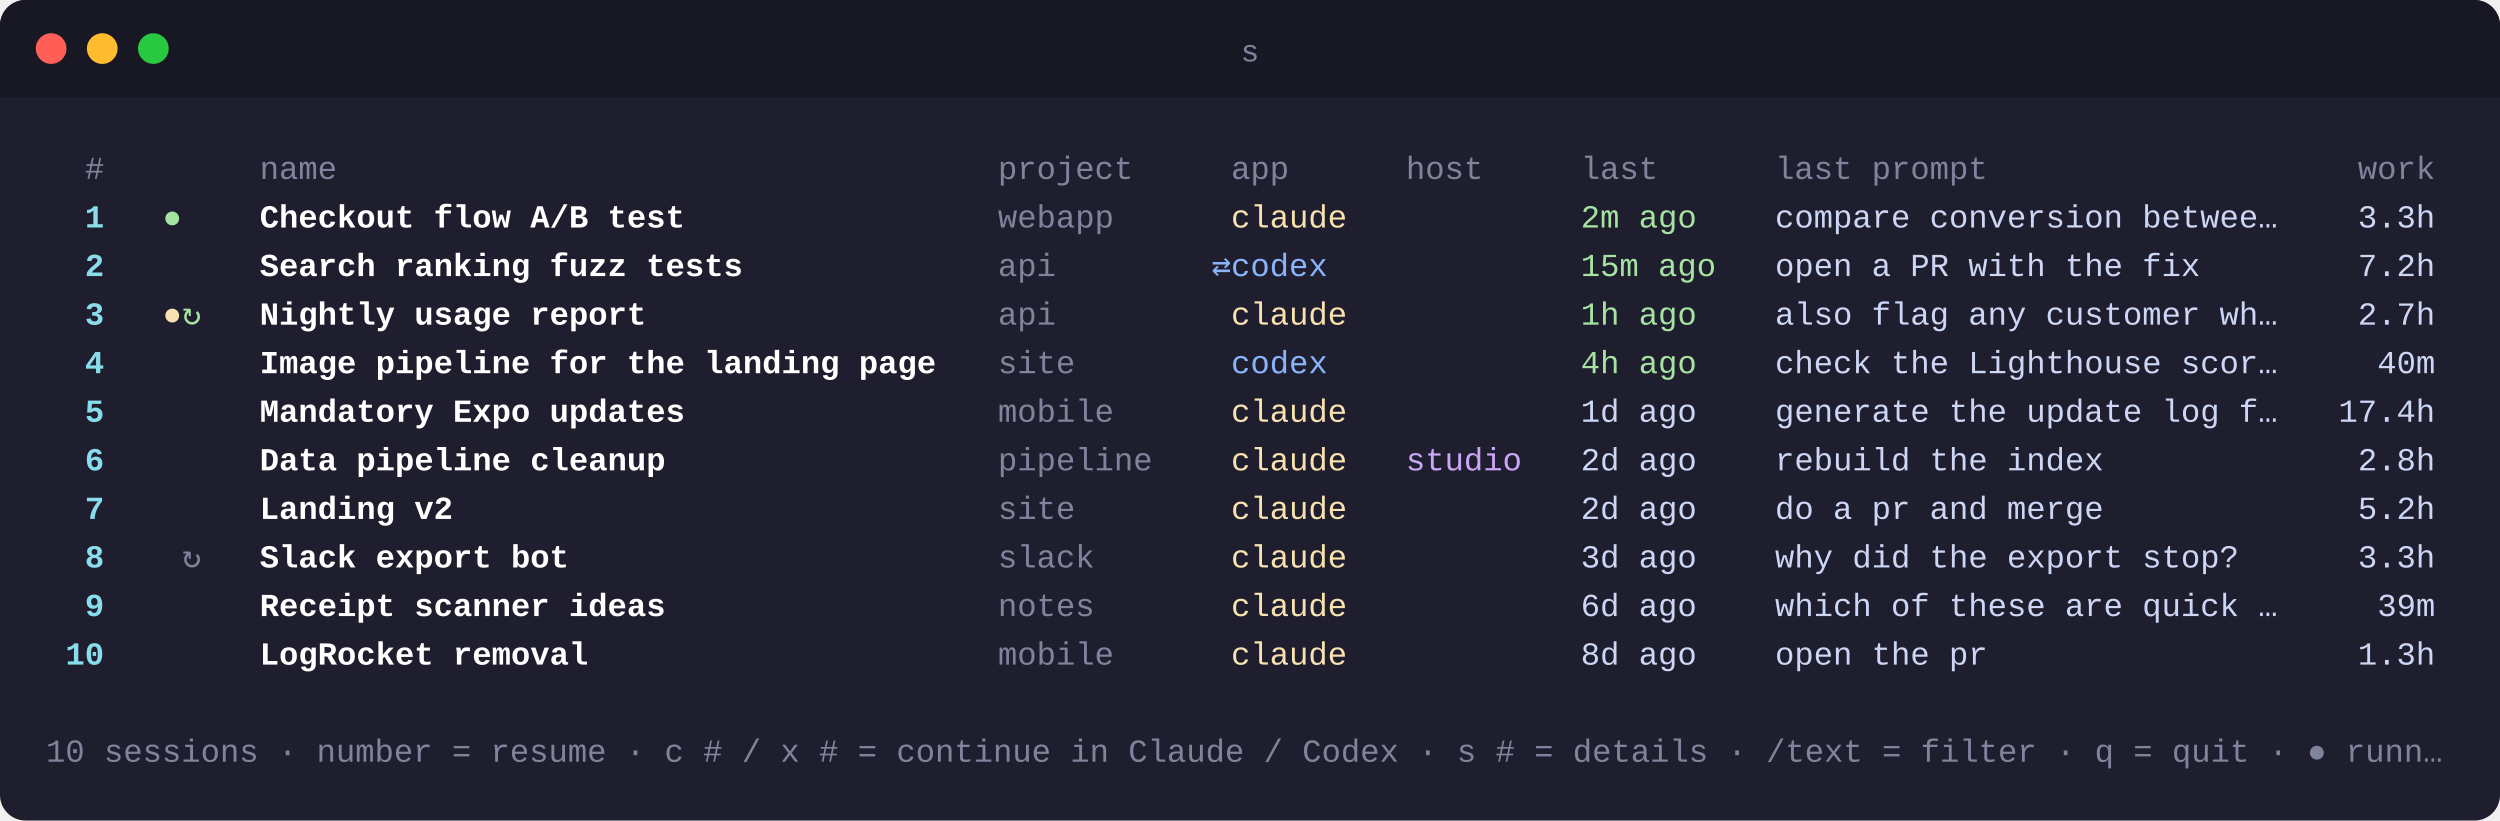
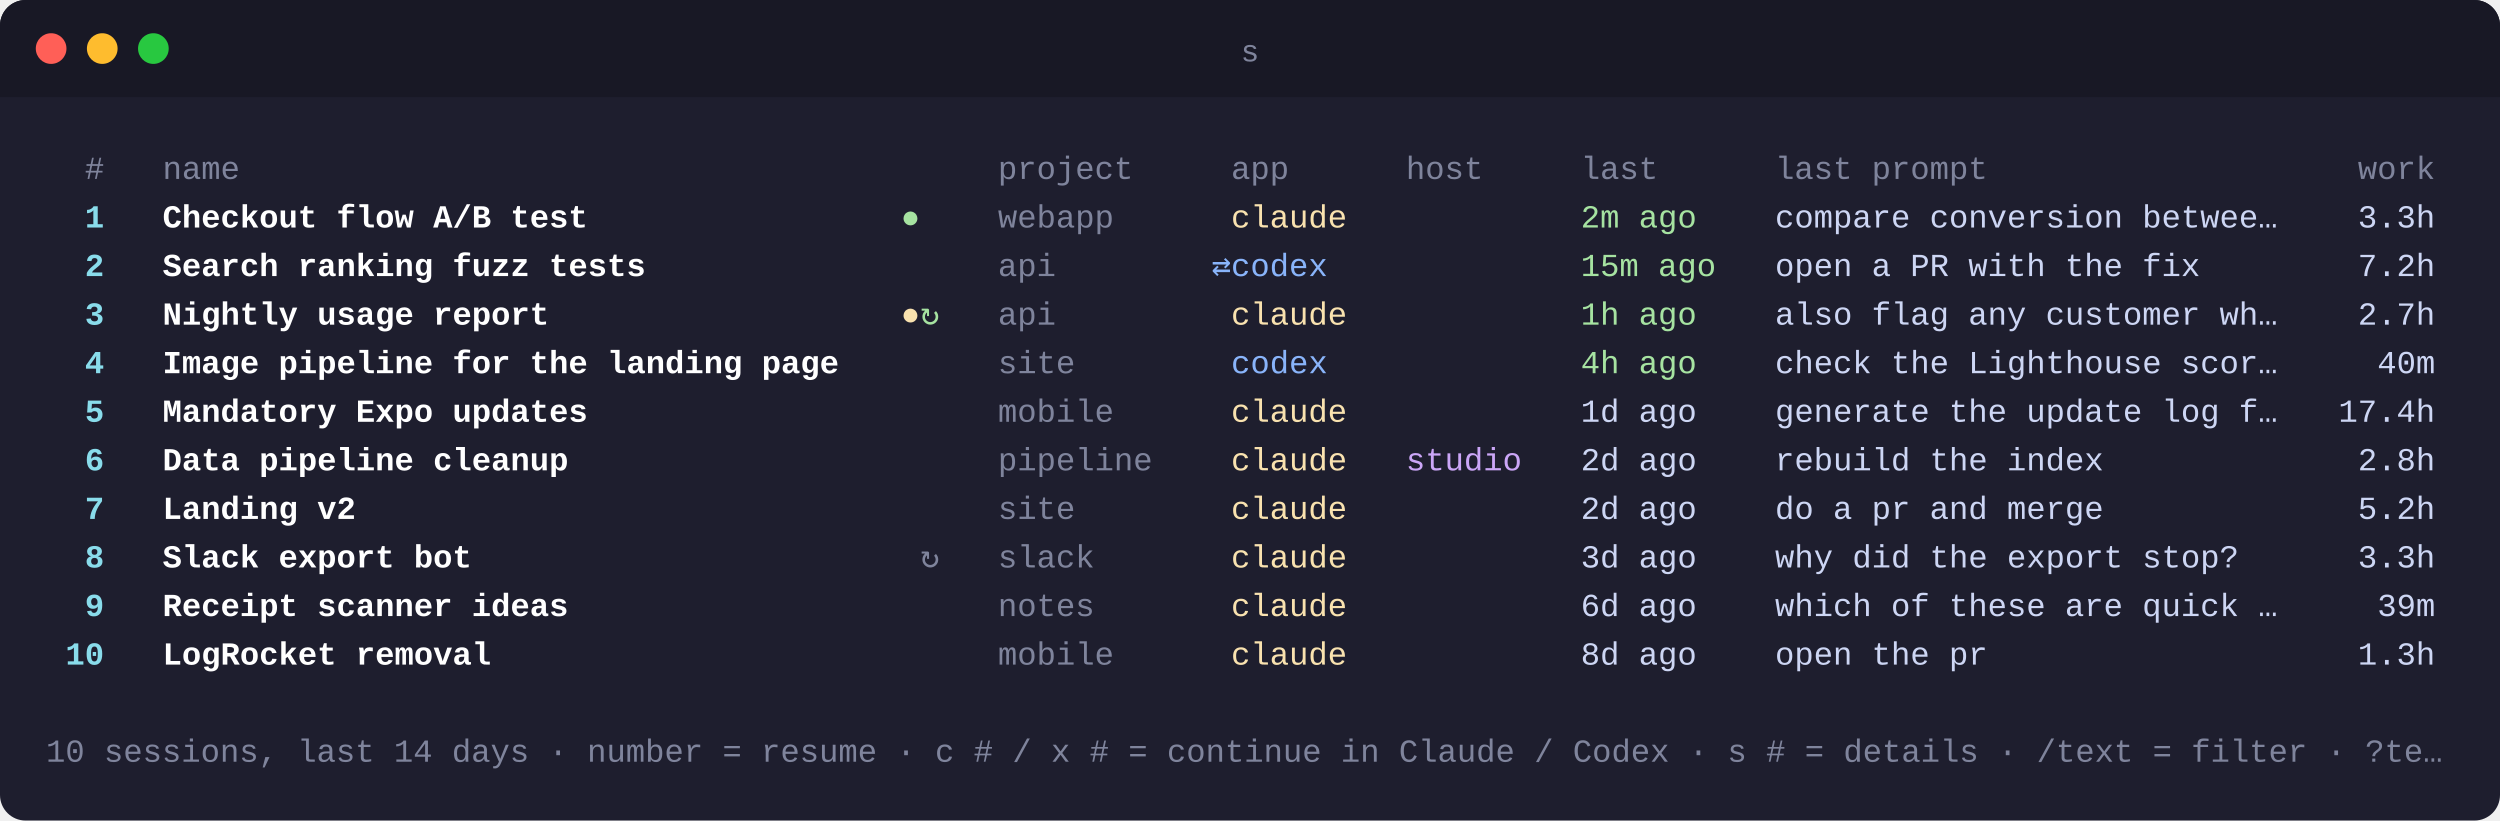
<svg xmlns="http://www.w3.org/2000/svg" width="978" height="321" viewBox="0 0 978 321" font-family="SFMono-Regular, Menlo, Consolas, 'Liberation Mono', monospace" font-size="12.6">
  <rect width="978" height="321" rx="10" fill="#1e1e2e" />
  <path d="M10 0h958a10 10 0 0 1 10 10v28H0V10A10 10 0 0 1 10 0z" fill="#181825" />
  <circle cx="20" cy="19" r="6" fill="#ff5f57" />
  <circle cx="40" cy="19" r="6" fill="#febc2e" />
  <circle cx="60" cy="19" r="6" fill="#28c840" />
  <text x="489.0" y="24" text-anchor="middle" fill="#7f849c" font-size="12">s</text>
  <text y="70">
    <tspan x="33.2" fill="#7f849c" xml:space="preserve">#</tspan>
-     <tspan x="101.6" fill="#7f849c" xml:space="preserve">name</tspan>
+     <tspan x="63.6" fill="#7f849c" xml:space="preserve">name</tspan>
    <tspan x="390.4" fill="#7f849c" xml:space="preserve">project</tspan>
    <tspan x="481.6" fill="#7f849c" xml:space="preserve">app</tspan>
    <tspan x="550.0" fill="#7f849c" xml:space="preserve">host</tspan>
    <tspan x="618.4" fill="#7f849c" xml:space="preserve">last</tspan>
    <tspan x="694.4" fill="#7f849c" xml:space="preserve">last prompt</tspan>
    <tspan x="922.4" fill="#7f849c" xml:space="preserve">work</tspan>
  </text>
  <text y="89">
    <tspan x="33.2" fill="#89dceb" font-weight="600" xml:space="preserve">1</tspan>
-     <tspan x="63.6" fill="#a6e3a1" xml:space="preserve">●</tspan>
-     <tspan x="101.6" fill="#ffffff" font-weight="600" xml:space="preserve">Checkout flow A/B test</tspan>
+     <tspan x="63.6" fill="#ffffff" font-weight="600" xml:space="preserve">Checkout flow A/B test</tspan>
+     <tspan x="352.4" fill="#a6e3a1" xml:space="preserve">●</tspan>
    <tspan x="390.4" fill="#7f849c" xml:space="preserve">webapp</tspan>
    <tspan x="481.6" fill="#f9e2af" xml:space="preserve">claude</tspan>
    <tspan x="618.4" fill="#a6e3a1" xml:space="preserve">2m ago </tspan>
    <tspan x="694.4" fill="#cdd6f4" xml:space="preserve">compare conversion betwee…</tspan>
    <tspan x="922.4" fill="#cdd6f4" xml:space="preserve">3.3h</tspan>
  </text>
  <text y="108">
    <tspan x="33.2" fill="#89dceb" font-weight="600" xml:space="preserve">2</tspan>
-     <tspan x="101.6" fill="#ffffff" font-weight="600" xml:space="preserve">Search ranking fuzz tests</tspan>
+     <tspan x="63.6" fill="#ffffff" font-weight="600" xml:space="preserve">Search ranking fuzz tests</tspan>
    <tspan x="390.4" fill="#7f849c" xml:space="preserve">api</tspan>
    <tspan x="474.0" fill="#89b4fa" xml:space="preserve">⇄codex </tspan>
    <tspan x="618.4" fill="#a6e3a1" xml:space="preserve">15m ago</tspan>
    <tspan x="694.4" fill="#cdd6f4" xml:space="preserve">open a PR with the fix</tspan>
    <tspan x="922.4" fill="#cdd6f4" xml:space="preserve">7.2h</tspan>
  </text>
  <text y="127">
    <tspan x="33.2" fill="#89dceb" font-weight="600" xml:space="preserve">3</tspan>
-     <tspan x="63.6" fill="#f9e2af" xml:space="preserve">●</tspan>
-     <tspan x="71.2" fill="#a6e3a1" xml:space="preserve">↻</tspan>
-     <tspan x="101.6" fill="#ffffff" font-weight="600" xml:space="preserve">Nightly usage report</tspan>
+     <tspan x="63.6" fill="#ffffff" font-weight="600" xml:space="preserve">Nightly usage report</tspan>
+     <tspan x="352.4" fill="#f9e2af" xml:space="preserve">●</tspan>
+     <tspan x="360.0" fill="#a6e3a1" xml:space="preserve">↻</tspan>
    <tspan x="390.4" fill="#7f849c" xml:space="preserve">api</tspan>
    <tspan x="481.6" fill="#f9e2af" xml:space="preserve">claude</tspan>
    <tspan x="618.4" fill="#a6e3a1" xml:space="preserve">1h ago </tspan>
    <tspan x="694.4" fill="#cdd6f4" xml:space="preserve">also flag any customer wh…</tspan>
    <tspan x="922.4" fill="#cdd6f4" xml:space="preserve">2.7h</tspan>
  </text>
  <text y="146">
    <tspan x="33.2" fill="#89dceb" font-weight="600" xml:space="preserve">4</tspan>
-     <tspan x="101.6" fill="#ffffff" font-weight="600" xml:space="preserve">Image pipeline for the landing page</tspan>
+     <tspan x="63.6" fill="#ffffff" font-weight="600" xml:space="preserve">Image pipeline for the landing page</tspan>
    <tspan x="390.4" fill="#7f849c" xml:space="preserve">site</tspan>
    <tspan x="481.6" fill="#89b4fa" xml:space="preserve">codex </tspan>
    <tspan x="618.4" fill="#a6e3a1" xml:space="preserve">4h ago </tspan>
    <tspan x="694.4" fill="#cdd6f4" xml:space="preserve">check the Lighthouse scor…</tspan>
    <tspan x="930.0" fill="#cdd6f4" xml:space="preserve">40m</tspan>
  </text>
  <text y="165">
    <tspan x="33.2" fill="#89dceb" font-weight="600" xml:space="preserve">5</tspan>
-     <tspan x="101.6" fill="#ffffff" font-weight="600" xml:space="preserve">Mandatory Expo updates</tspan>
+     <tspan x="63.6" fill="#ffffff" font-weight="600" xml:space="preserve">Mandatory Expo updates</tspan>
    <tspan x="390.4" fill="#7f849c" xml:space="preserve">mobile</tspan>
    <tspan x="481.6" fill="#f9e2af" xml:space="preserve">claude</tspan>
    <tspan x="618.4" fill="#cdd6f4" xml:space="preserve">1d ago</tspan>
    <tspan x="694.4" fill="#cdd6f4" xml:space="preserve">generate the update log f…</tspan>
    <tspan x="914.8" fill="#cdd6f4" xml:space="preserve">17.4h</tspan>
  </text>
  <text y="184">
    <tspan x="33.2" fill="#89dceb" font-weight="600" xml:space="preserve">6</tspan>
-     <tspan x="101.6" fill="#ffffff" font-weight="600" xml:space="preserve">Data pipeline cleanup</tspan>
+     <tspan x="63.6" fill="#ffffff" font-weight="600" xml:space="preserve">Data pipeline cleanup</tspan>
    <tspan x="390.4" fill="#7f849c" xml:space="preserve">pipeline</tspan>
    <tspan x="481.6" fill="#f9e2af" xml:space="preserve">claude</tspan>
    <tspan x="550.0" fill="#cba6f7" xml:space="preserve">studio</tspan>
    <tspan x="618.4" fill="#cdd6f4" xml:space="preserve">2d ago</tspan>
    <tspan x="694.4" fill="#cdd6f4" xml:space="preserve">rebuild the index</tspan>
    <tspan x="922.4" fill="#cdd6f4" xml:space="preserve">2.8h</tspan>
  </text>
  <text y="203">
    <tspan x="33.2" fill="#89dceb" font-weight="600" xml:space="preserve">7</tspan>
-     <tspan x="101.6" fill="#ffffff" font-weight="600" xml:space="preserve">Landing v2</tspan>
+     <tspan x="63.6" fill="#ffffff" font-weight="600" xml:space="preserve">Landing v2</tspan>
    <tspan x="390.4" fill="#7f849c" xml:space="preserve">site</tspan>
    <tspan x="481.6" fill="#f9e2af" xml:space="preserve">claude</tspan>
    <tspan x="618.4" fill="#cdd6f4" xml:space="preserve">2d ago</tspan>
    <tspan x="694.4" fill="#cdd6f4" xml:space="preserve">do a pr and merge</tspan>
    <tspan x="922.4" fill="#cdd6f4" xml:space="preserve">5.2h</tspan>
  </text>
  <text y="222">
    <tspan x="33.2" fill="#89dceb" font-weight="600" xml:space="preserve">8</tspan>
-     <tspan x="71.2" fill="#7f849c" xml:space="preserve">↻</tspan>
-     <tspan x="101.6" fill="#ffffff" font-weight="600" xml:space="preserve">Slack export bot</tspan>
+     <tspan x="63.6" fill="#ffffff" font-weight="600" xml:space="preserve">Slack export bot</tspan>
+     <tspan x="360.0" fill="#7f849c" xml:space="preserve">↻</tspan>
    <tspan x="390.4" fill="#7f849c" xml:space="preserve">slack</tspan>
    <tspan x="481.6" fill="#f9e2af" xml:space="preserve">claude</tspan>
    <tspan x="618.4" fill="#cdd6f4" xml:space="preserve">3d ago</tspan>
    <tspan x="694.4" fill="#cdd6f4" xml:space="preserve">why did the export stop?</tspan>
    <tspan x="922.4" fill="#cdd6f4" xml:space="preserve">3.3h</tspan>
  </text>
  <text y="241">
    <tspan x="33.2" fill="#89dceb" font-weight="600" xml:space="preserve">9</tspan>
-     <tspan x="101.6" fill="#ffffff" font-weight="600" xml:space="preserve">Receipt scanner ideas</tspan>
+     <tspan x="63.6" fill="#ffffff" font-weight="600" xml:space="preserve">Receipt scanner ideas</tspan>
    <tspan x="390.4" fill="#7f849c" xml:space="preserve">notes</tspan>
    <tspan x="481.6" fill="#f9e2af" xml:space="preserve">claude</tspan>
    <tspan x="618.4" fill="#cdd6f4" xml:space="preserve">6d ago</tspan>
    <tspan x="694.4" fill="#cdd6f4" xml:space="preserve">which of these are quick …</tspan>
    <tspan x="930.0" fill="#cdd6f4" xml:space="preserve">39m</tspan>
  </text>
  <text y="260">
    <tspan x="25.6" fill="#89dceb" font-weight="600" xml:space="preserve">10</tspan>
-     <tspan x="101.6" fill="#ffffff" font-weight="600" xml:space="preserve">LogRocket removal</tspan>
+     <tspan x="63.6" fill="#ffffff" font-weight="600" xml:space="preserve">LogRocket removal</tspan>
    <tspan x="390.4" fill="#7f849c" xml:space="preserve">mobile</tspan>
    <tspan x="481.6" fill="#f9e2af" xml:space="preserve">claude</tspan>
    <tspan x="618.4" fill="#cdd6f4" xml:space="preserve">8d ago</tspan>
    <tspan x="694.4" fill="#cdd6f4" xml:space="preserve">open the pr</tspan>
    <tspan x="922.4" fill="#cdd6f4" xml:space="preserve">1.3h</tspan>
  </text>
  <text y="279" />
  <text y="298">
-     <tspan x="18.0" fill="#7f849c" xml:space="preserve">10 sessions · number = resume · c # / x # = continue in Claude / Codex · s # = details · /text = filter · q = quit · ● runn…</tspan>
+     <tspan x="18.0" fill="#7f849c" xml:space="preserve">10 sessions, last 14 days · number = resume · c # / x # = continue in Claude / Codex · s # = details · /text = filter · ?te…</tspan>
  </text>
</svg>
